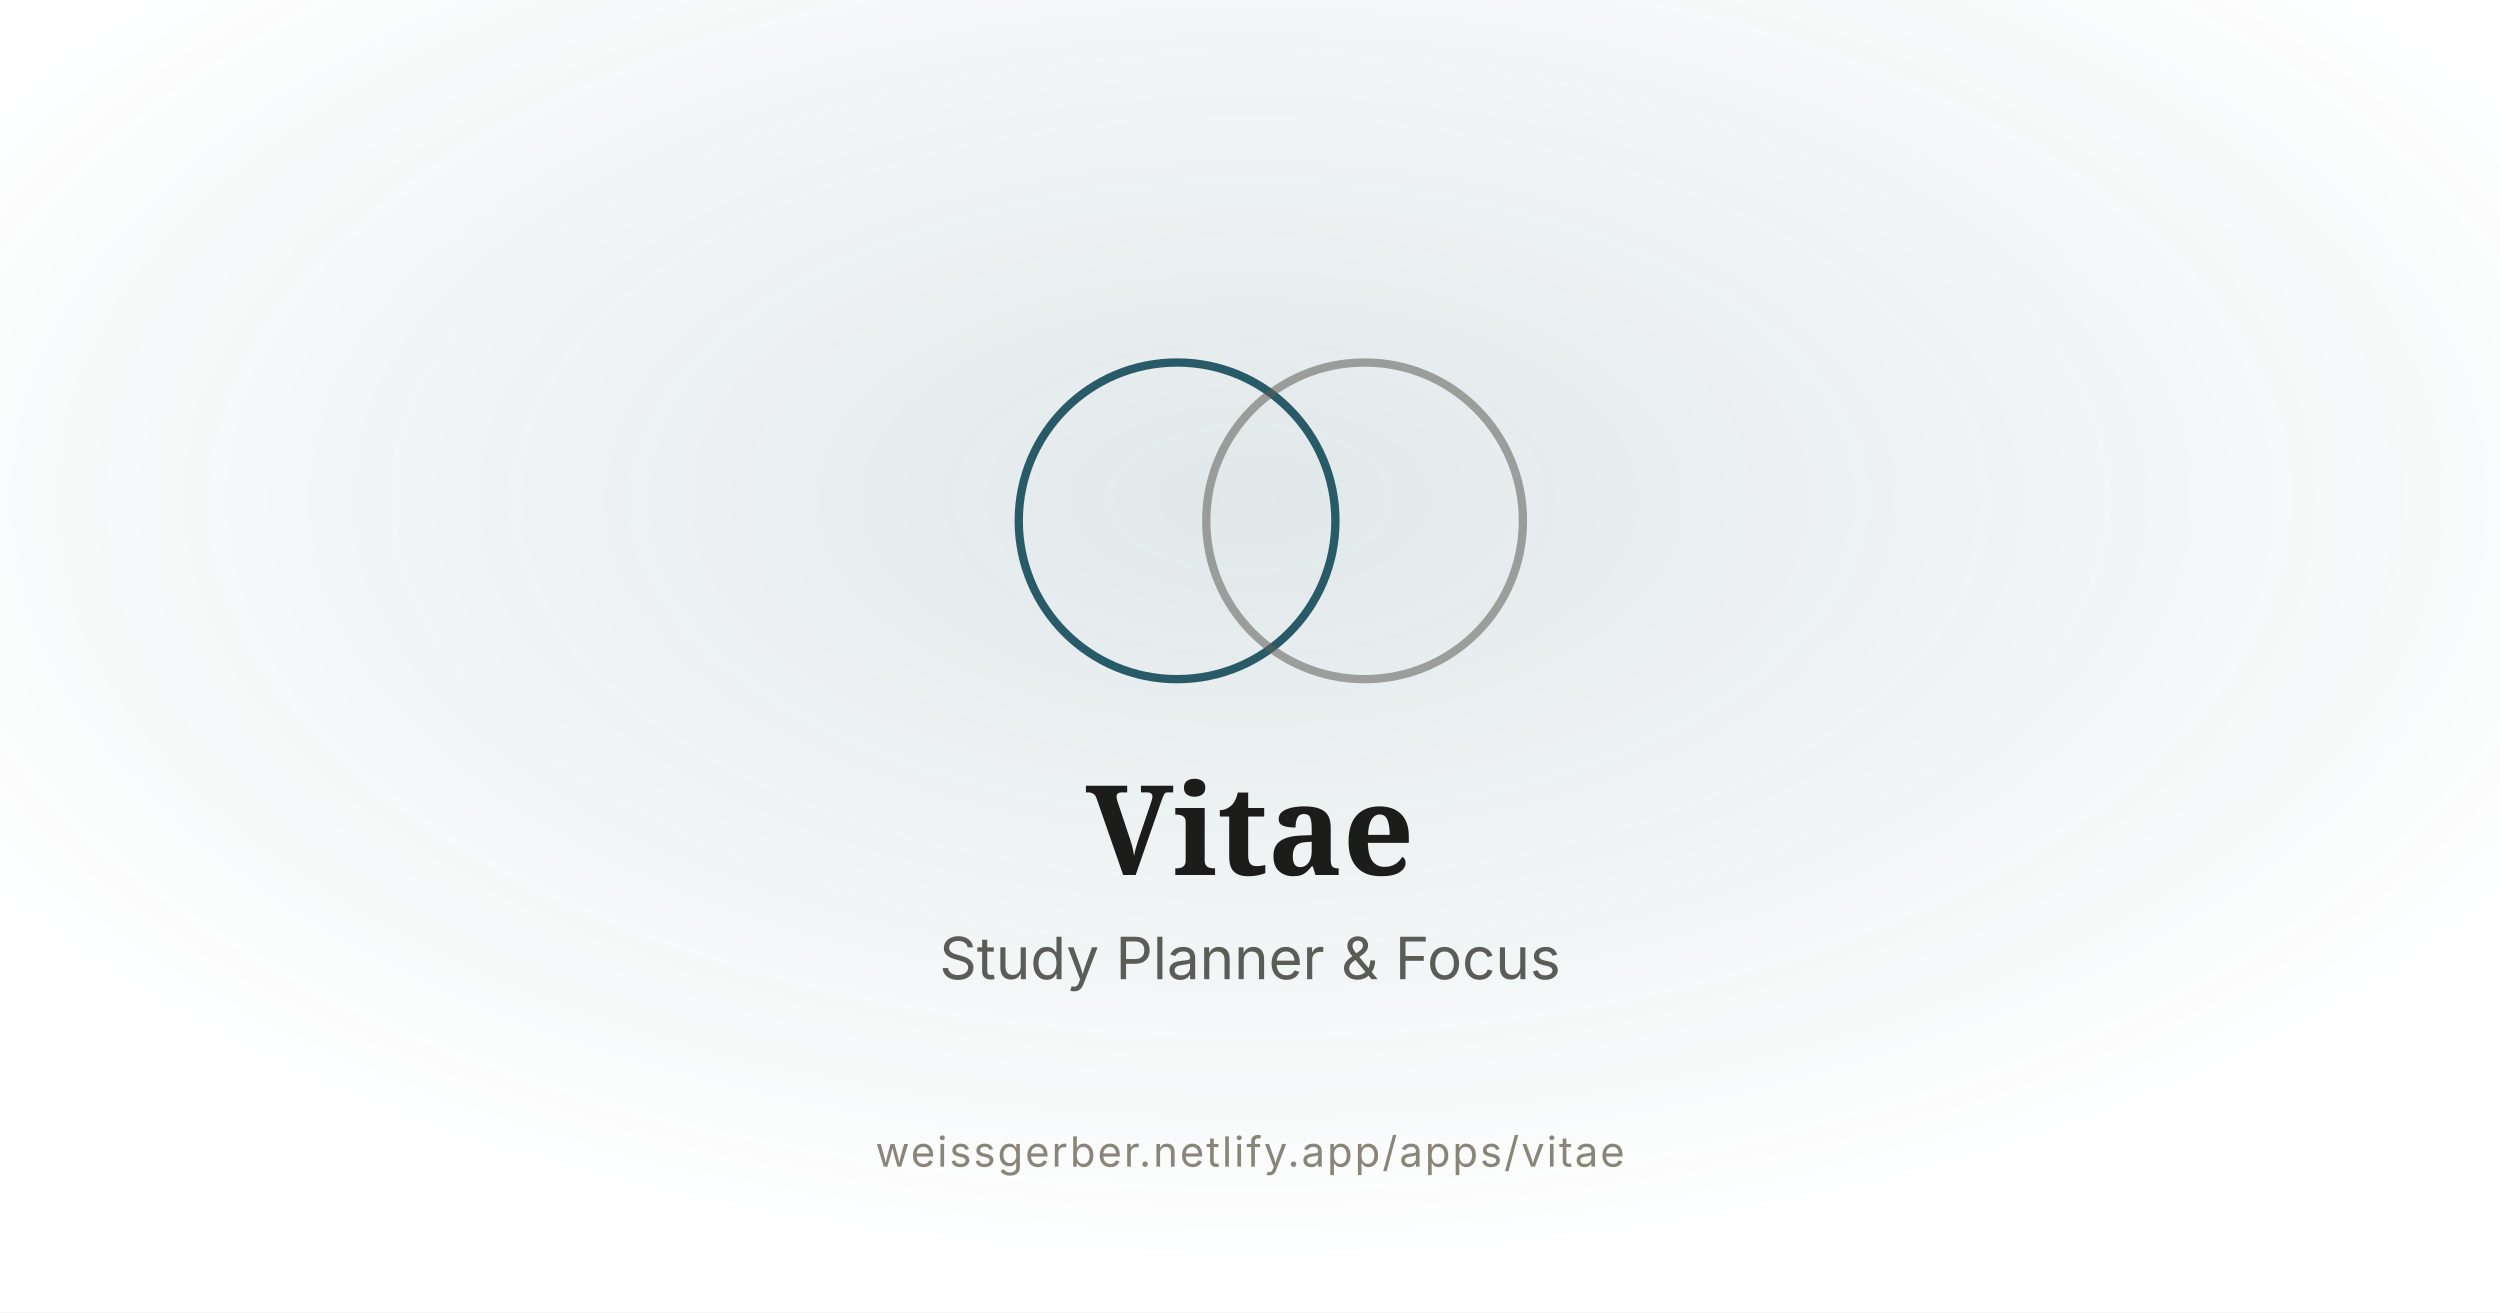
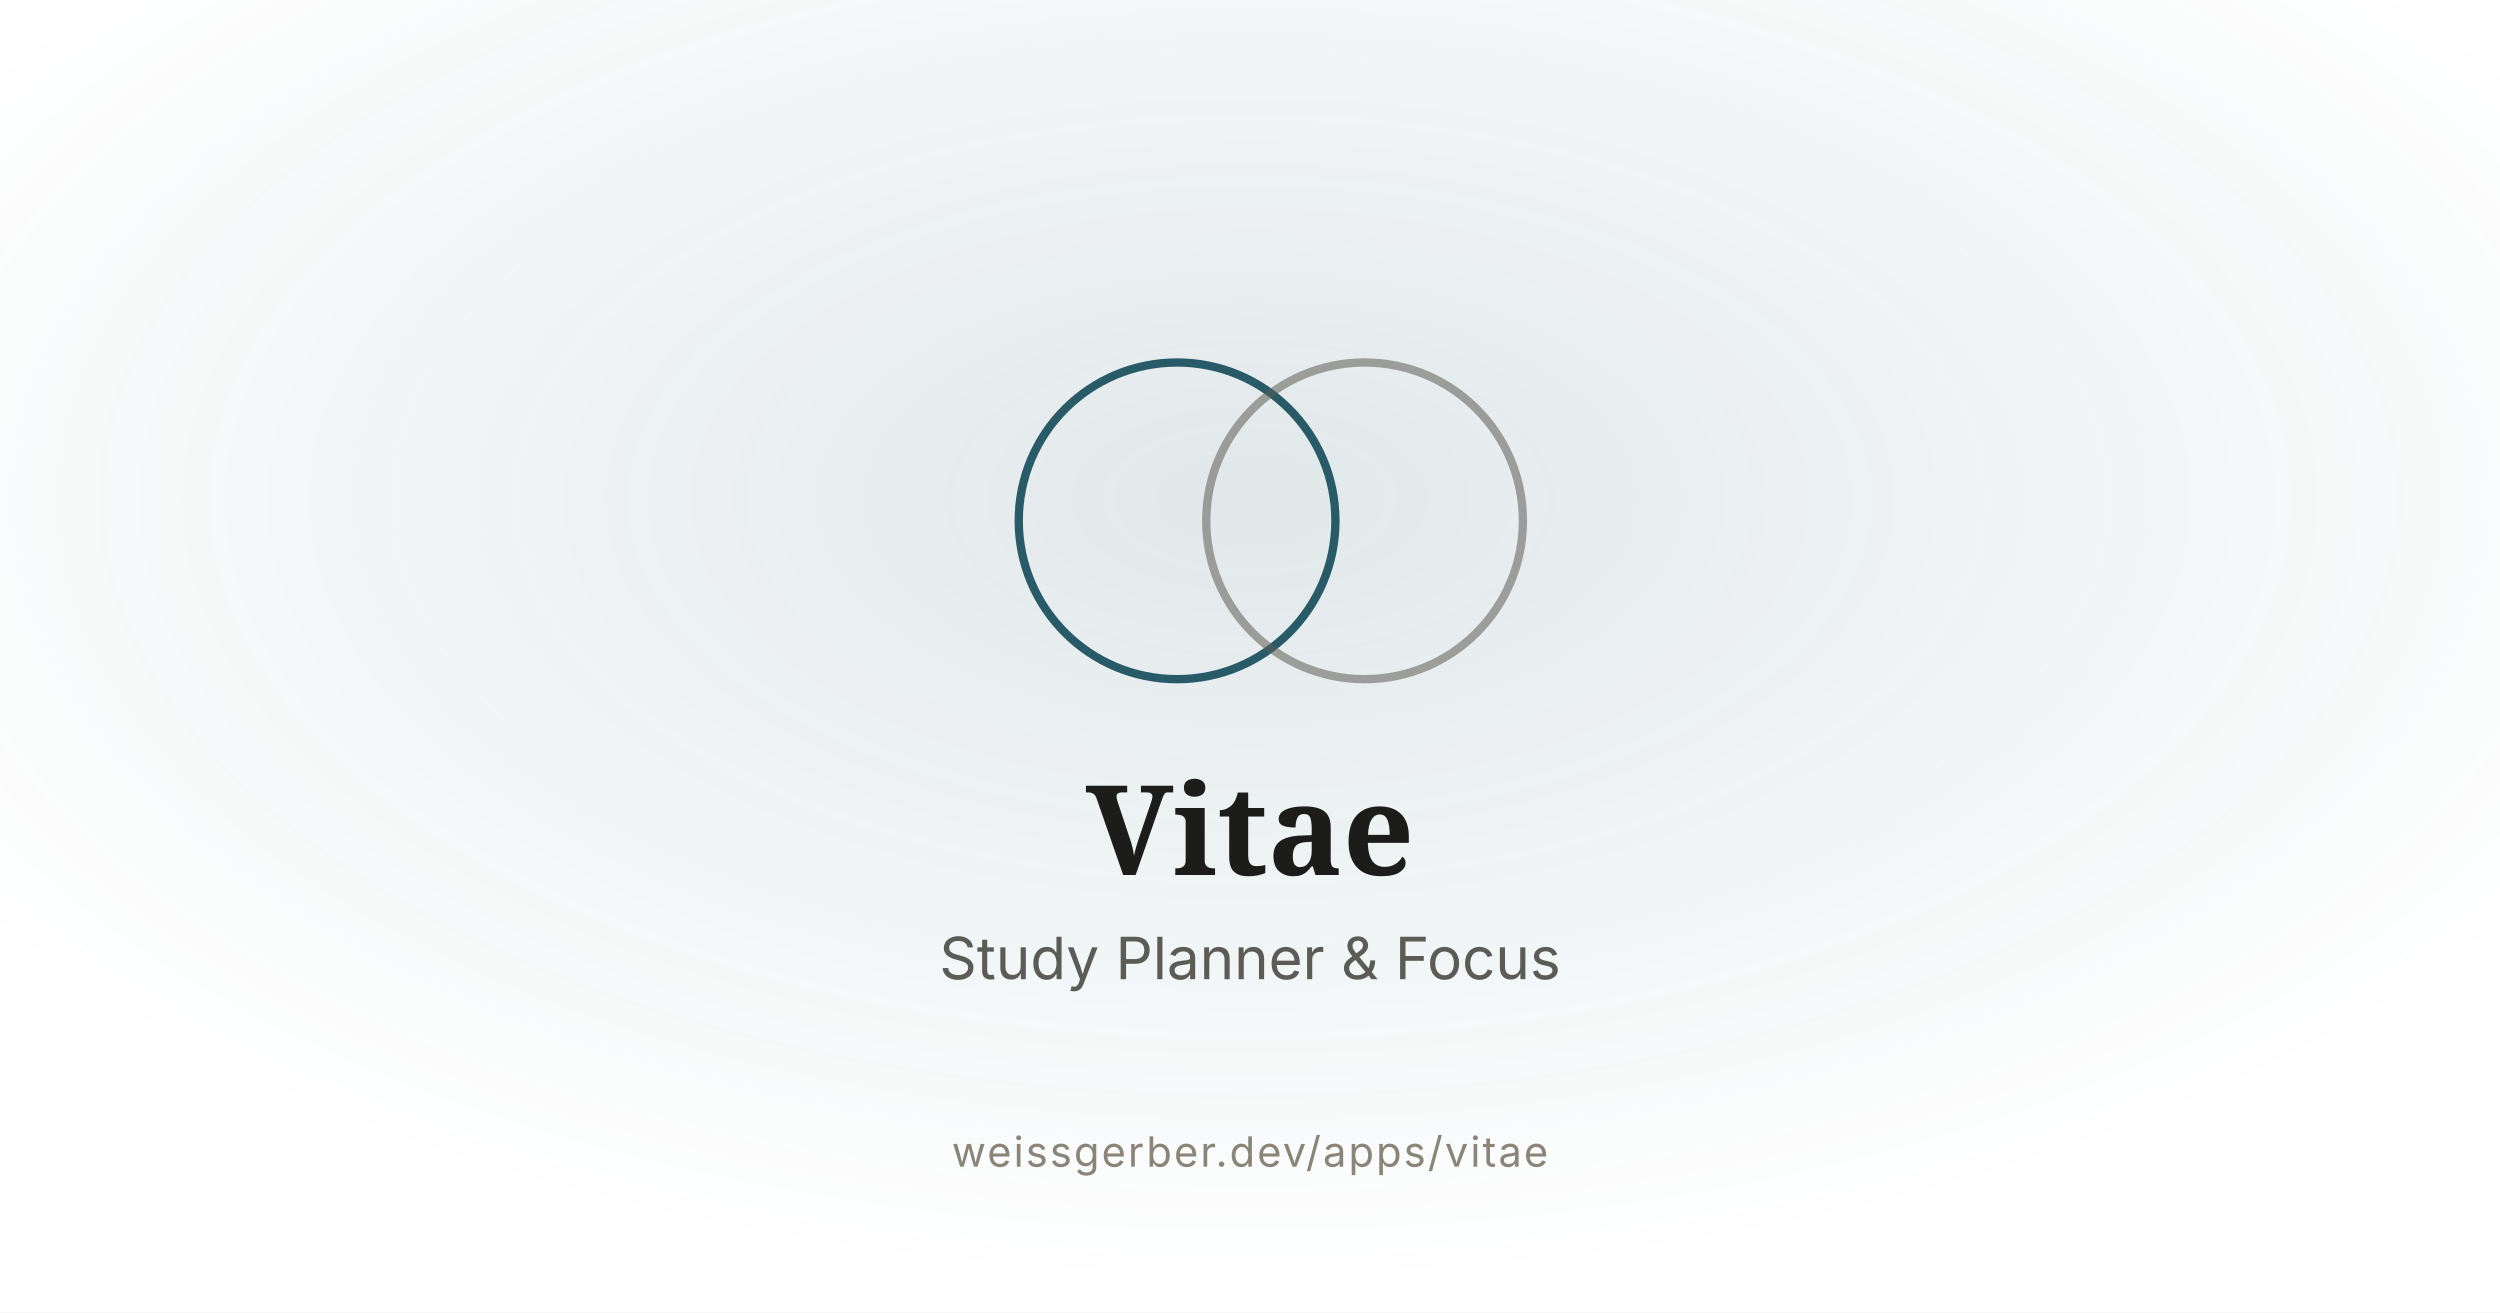
<svg xmlns="http://www.w3.org/2000/svg" width="1200" height="630" viewBox="0 0 1200 630">
  <defs>
    <radialGradient id="glow" cx="50%" cy="38%" r="60%">
      <stop offset="0%" stop-color="#285B67" stop-opacity="0.14" />
      <stop offset="100%" stop-color="#285B67" stop-opacity="0" />
    </radialGradient>
  </defs>
  <rect width="1200" height="630" fill="#FFFFFF" />
  <rect width="1200" height="630" fill="url(#glow)" />
  <circle cx="565" cy="250" r="76" fill="none" stroke="#285B67" stroke-width="4" />
  <circle cx="655" cy="250" r="76" fill="none" stroke="#5C5C56" stroke-width="4" opacity="0.55" />
  <text x="600" y="420" font-family="Georgia,serif" font-size="60" font-weight="700" fill="#1C1C1A" text-anchor="middle">Vitae</text>
  <text x="600" y="470" font-family="-apple-system,sans-serif" font-size="28" fill="#5C5C56" text-anchor="middle">Study Planner &amp; Focus</text>
-   <text x="600" y="560" font-family="-apple-system,sans-serif" font-size="20" fill="#8A8578" text-anchor="middle" letter-spacing="1">weissgerber.netlify.app/apps/vitae</text>
+   <text x="600" y="560" font-family="-apple-system,sans-serif" font-size="20" fill="#8A8578" text-anchor="middle" letter-spacing="1">weissgerber.dev/apps/vitae</text>
</svg>
